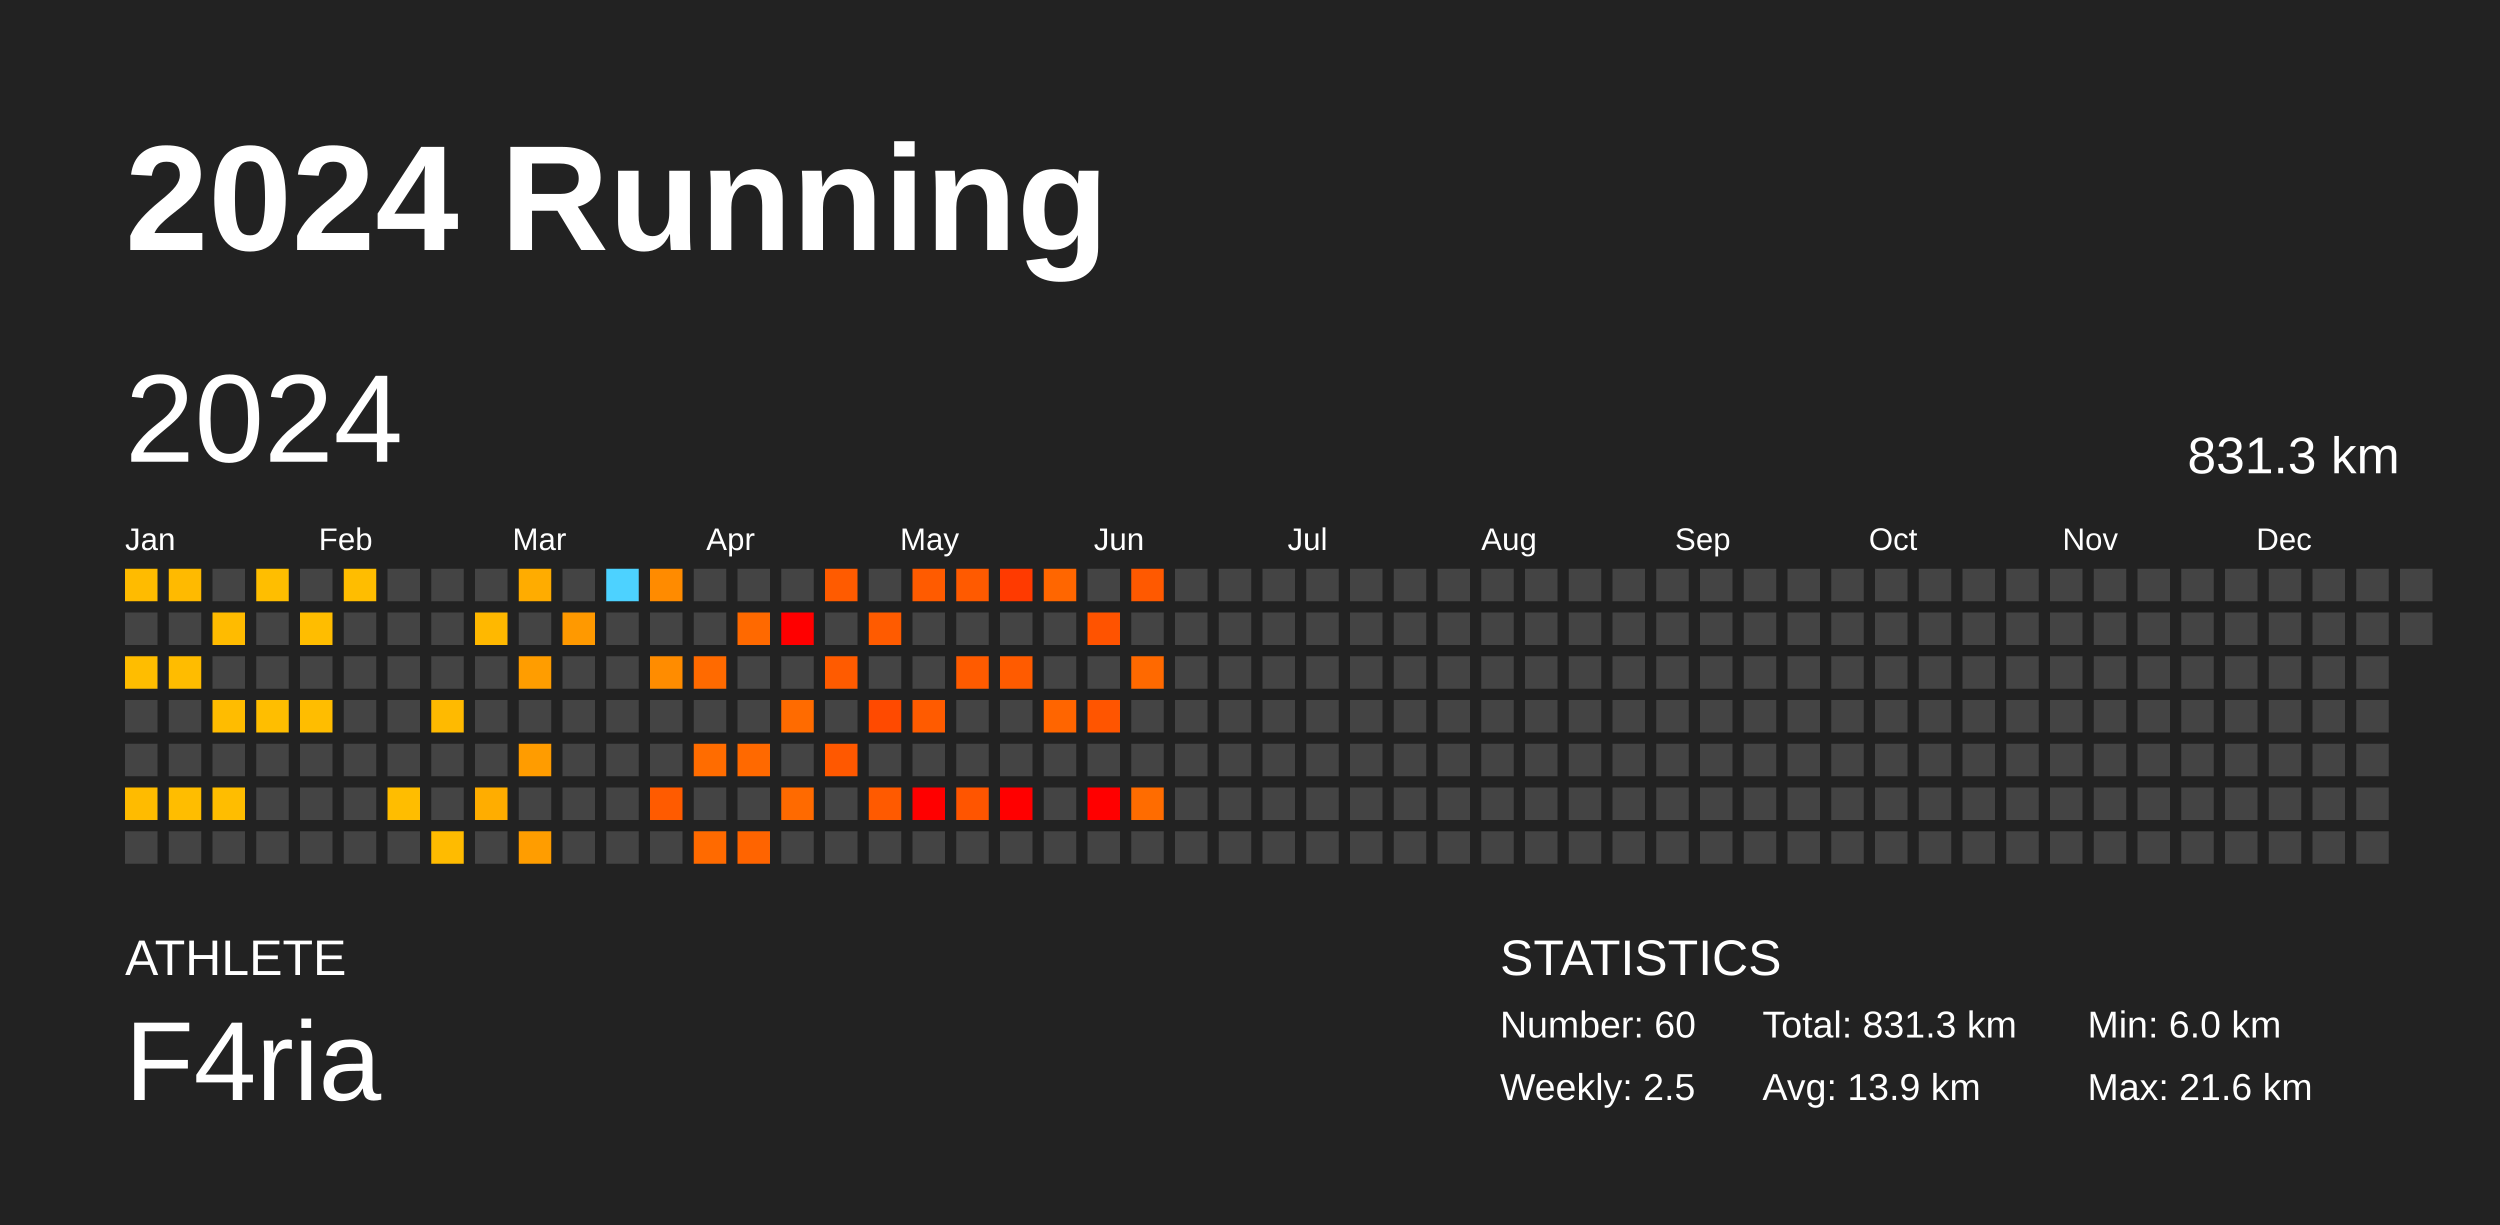
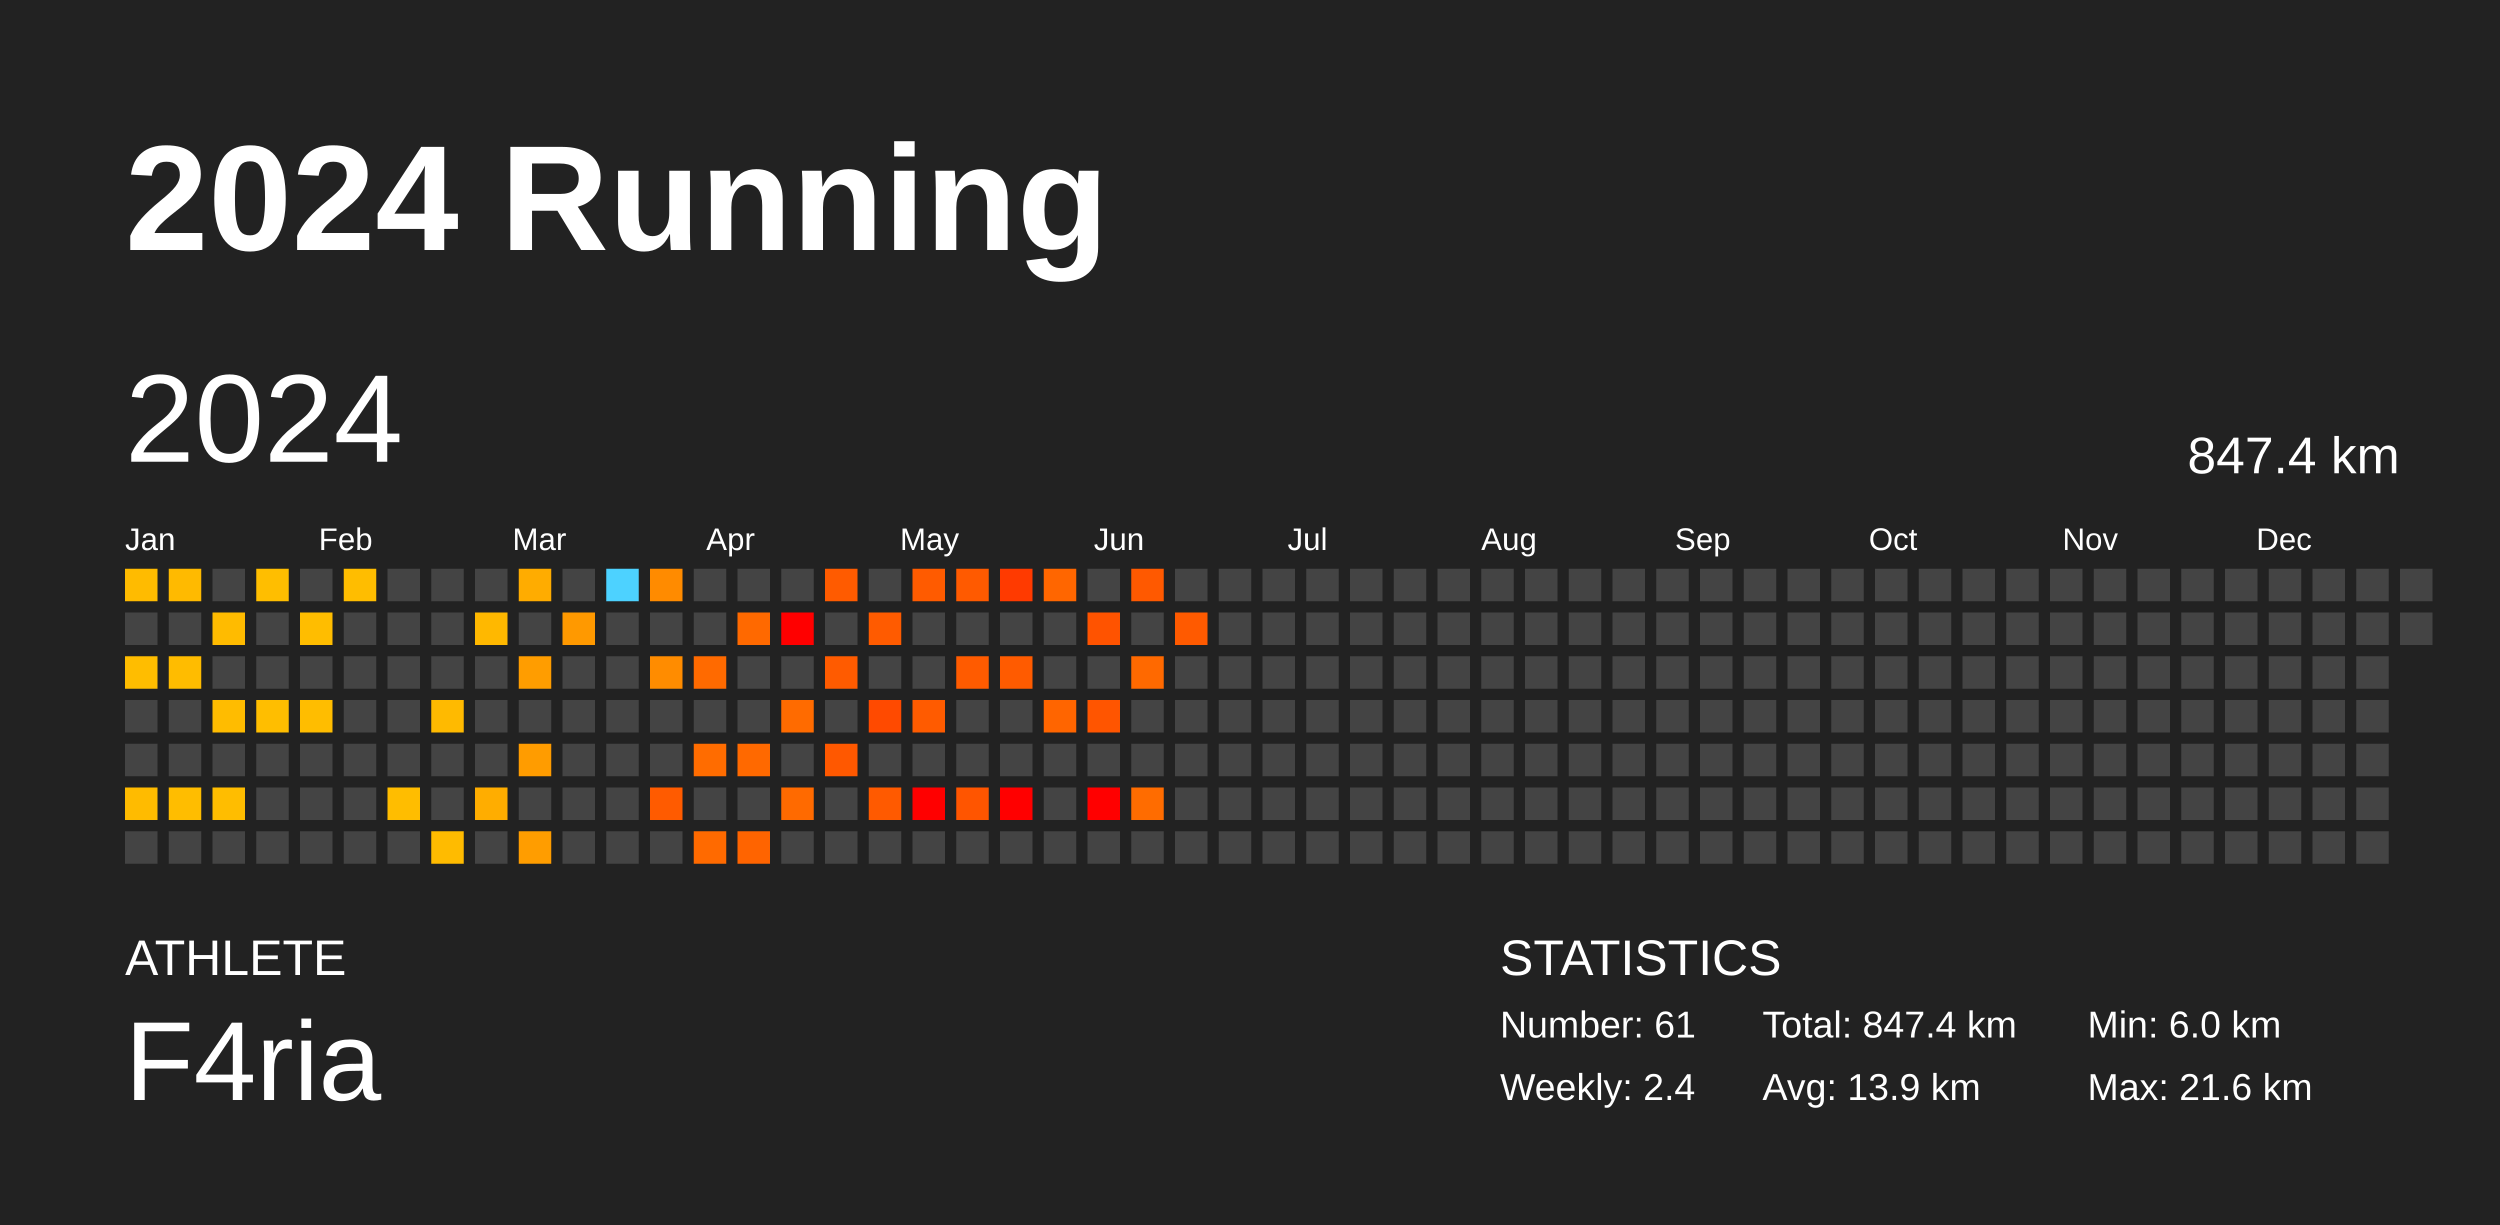
<svg xmlns="http://www.w3.org/2000/svg" baseProfile="full" height="98mm" version="1.1" viewBox="0,0,200,98" width="200mm">
  <defs />
  <rect fill="#222222" height="98" width="200" x="0" y="0" />
  <text fill="#FFFFFF" style="font-size:12px; font-family:Arial; font-weight:bold;" x="10" y="20">2024 Running</text>
  <text fill="#FFFFFF" style="font-size:4px; font-family:Arial" x="10" y="78">ATHLETE</text>
  <text fill="#FFFFFF" style="font-size:9px; font-family:Arial" x="10" y="88">F4ria</text>
  <text fill="#FFFFFF" style="font-size:4px; font-family:Arial" x="120" y="78">STATISTICS</text>
-   <text fill="#FFFFFF" style="font-size:3px; font-family:Arial" x="120" y="83">Number: 60</text>
-   <text fill="#FFFFFF" style="font-size:3px; font-family:Arial" x="120" y="88">Weekly: 2.5</text>
-   <text fill="#FFFFFF" style="font-size:3px; font-family:Arial" x="141" y="83">Total: 831.3 km</text>
+   <text fill="#FFFFFF" style="font-size:3px; font-family:Arial" x="120" y="83">Number: 61</text>
+   <text fill="#FFFFFF" style="font-size:3px; font-family:Arial" x="120" y="88">Weekly: 2.4</text>
+   <text fill="#FFFFFF" style="font-size:3px; font-family:Arial" x="141" y="83">Total: 847.4 km</text>
  <text fill="#FFFFFF" style="font-size:3px; font-family:Arial" x="141" y="88">Avg: 13.9 km</text>
  <text fill="#FFFFFF" style="font-size:3px; font-family:Arial" x="167" y="83">Min: 6.0 km</text>
  <text fill="#FFFFFF" style="font-size:3px; font-family:Arial" x="167" y="88">Max: 21.6 km</text>
  <text dominant-baseline="hanging" fill="#FFFFFF" style="font-size:10.0px; font-family:Arial;" x="10" y="30">2024</text>
-   <text dominant-baseline="hanging" fill="#FFFFFF" style="font-size:4.125px; font-family:Arial;" x="175" y="35">831.3 km</text>
+   <text dominant-baseline="hanging" fill="#FFFFFF" style="font-size:4.125px; font-family:Arial;" x="175" y="35">847.4 km</text>
  <text fill="#FFFFFF" style="font-size:2.5px; font-family:Arial" x="10.0" y="44">Jan</text>
  <text fill="#FFFFFF" style="font-size:2.5px; font-family:Arial" x="25.5" y="44">Feb</text>
  <text fill="#FFFFFF" style="font-size:2.5px; font-family:Arial" x="41.0" y="44">Mar</text>
  <text fill="#FFFFFF" style="font-size:2.5px; font-family:Arial" x="56.5" y="44">Apr</text>
  <text fill="#FFFFFF" style="font-size:2.5px; font-family:Arial" x="72.0" y="44">May</text>
  <text fill="#FFFFFF" style="font-size:2.5px; font-family:Arial" x="87.5" y="44">Jun</text>
  <text fill="#FFFFFF" style="font-size:2.5px; font-family:Arial" x="103.0" y="44">Jul</text>
  <text fill="#FFFFFF" style="font-size:2.5px; font-family:Arial" x="118.5" y="44">Aug</text>
  <text fill="#FFFFFF" style="font-size:2.5px; font-family:Arial" x="134.0" y="44">Sep</text>
  <text fill="#FFFFFF" style="font-size:2.5px; font-family:Arial" x="149.5" y="44">Oct</text>
  <text fill="#FFFFFF" style="font-size:2.5px; font-family:Arial" x="165.0" y="44">Nov</text>
  <text fill="#FFFFFF" style="font-size:2.5px; font-family:Arial" x="180.5" y="44">Dec</text>
  <rect fill="#ffbb00" height="2.6" width="2.6" x="10.0" y="45.5" />
  <rect fill="#444444" height="2.6" width="2.6" x="10.0" y="49.0" />
  <rect fill="#ffbd00" height="2.6" width="2.6" x="10.0" y="52.5" />
  <rect fill="#444444" height="2.6" width="2.6" x="10.0" y="56.0" />
  <rect fill="#444444" height="2.6" width="2.6" x="10.0" y="59.5" />
  <rect fill="#ffbb00" height="2.6" width="2.6" x="10.0" y="63.0" />
  <rect fill="#444444" height="2.6" width="2.6" x="10.0" y="66.5" />
  <rect fill="#ffba00" height="2.6" width="2.6" x="13.5" y="45.5" />
  <rect fill="#444444" height="2.6" width="2.6" x="13.5" y="49.0" />
  <rect fill="#ffbc00" height="2.6" width="2.6" x="13.5" y="52.5" />
  <rect fill="#444444" height="2.6" width="2.6" x="13.5" y="56.0" />
  <rect fill="#444444" height="2.6" width="2.6" x="13.5" y="59.5" />
  <rect fill="#ffbd00" height="2.6" width="2.6" x="13.5" y="63.0" />
  <rect fill="#444444" height="2.6" width="2.6" x="13.5" y="66.5" />
  <rect fill="#444444" height="2.6" width="2.6" x="17.0" y="45.5" />
  <rect fill="#ffbb00" height="2.6" width="2.6" x="17.0" y="49.0" />
  <rect fill="#444444" height="2.6" width="2.6" x="17.0" y="52.5" />
  <rect fill="#ffbc00" height="2.6" width="2.6" x="17.0" y="56.0" />
  <rect fill="#444444" height="2.6" width="2.6" x="17.0" y="59.5" />
  <rect fill="#ffbd00" height="2.6" width="2.6" x="17.0" y="63.0" />
  <rect fill="#444444" height="2.6" width="2.6" x="17.0" y="66.5" />
  <rect fill="#ffbe00" height="2.6" width="2.6" x="20.5" y="45.5" />
  <rect fill="#444444" height="2.6" width="2.6" x="20.5" y="49.0" />
  <rect fill="#444444" height="2.6" width="2.6" x="20.5" y="52.5" />
  <rect fill="#ffbe00" height="2.6" width="2.6" x="20.5" y="56.0" />
  <rect fill="#444444" height="2.6" width="2.6" x="20.5" y="59.5" />
  <rect fill="#444444" height="2.6" width="2.6" x="20.5" y="63.0" />
  <rect fill="#444444" height="2.6" width="2.6" x="20.5" y="66.5" />
  <rect fill="#444444" height="2.6" width="2.6" x="24.0" y="45.5" />
  <rect fill="#ffbd00" height="2.6" width="2.6" x="24.0" y="49.0" />
  <rect fill="#444444" height="2.6" width="2.6" x="24.0" y="52.5" />
  <rect fill="#ffbd00" height="2.6" width="2.6" x="24.0" y="56.0" />
  <rect fill="#444444" height="2.6" width="2.6" x="24.0" y="59.5" />
  <rect fill="#444444" height="2.6" width="2.6" x="24.0" y="63.0" />
  <rect fill="#444444" height="2.6" width="2.6" x="24.0" y="66.5" />
  <rect fill="#ffbd00" height="2.6" width="2.6" x="27.5" y="45.5" />
  <rect fill="#444444" height="2.6" width="2.6" x="27.5" y="49.0" />
  <rect fill="#444444" height="2.6" width="2.6" x="27.5" y="52.5" />
  <rect fill="#444444" height="2.6" width="2.6" x="27.5" y="56.0" />
  <rect fill="#444444" height="2.6" width="2.6" x="27.5" y="59.5" />
  <rect fill="#444444" height="2.6" width="2.6" x="27.5" y="63.0" />
  <rect fill="#444444" height="2.6" width="2.6" x="27.5" y="66.5" />
  <rect fill="#444444" height="2.6" width="2.6" x="31.0" y="45.5" />
  <rect fill="#444444" height="2.6" width="2.6" x="31.0" y="49.0" />
  <rect fill="#444444" height="2.6" width="2.6" x="31.0" y="52.5" />
  <rect fill="#444444" height="2.6" width="2.6" x="31.0" y="56.0" />
  <rect fill="#444444" height="2.6" width="2.6" x="31.0" y="59.5" />
  <rect fill="#ffbd00" height="2.6" width="2.6" x="31.0" y="63.0" />
  <rect fill="#444444" height="2.6" width="2.6" x="31.0" y="66.5" />
  <rect fill="#444444" height="2.6" width="2.6" x="34.5" y="45.5" />
  <rect fill="#444444" height="2.6" width="2.6" x="34.5" y="49.0" />
  <rect fill="#444444" height="2.6" width="2.6" x="34.5" y="52.5" />
  <rect fill="#ffba00" height="2.6" width="2.6" x="34.5" y="56.0" />
  <rect fill="#444444" height="2.6" width="2.6" x="34.5" y="59.5" />
  <rect fill="#444444" height="2.6" width="2.6" x="34.5" y="63.0" />
  <rect fill="#ffbb00" height="2.6" width="2.6" x="34.5" y="66.5" />
  <rect fill="#444444" height="2.6" width="2.6" x="38.0" y="45.5" />
  <rect fill="#ffb800" height="2.6" width="2.6" x="38.0" y="49.0" />
  <rect fill="#444444" height="2.6" width="2.6" x="38.0" y="52.5" />
  <rect fill="#444444" height="2.6" width="2.6" x="38.0" y="56.0" />
  <rect fill="#444444" height="2.6" width="2.6" x="38.0" y="59.5" />
  <rect fill="#ffad00" height="2.6" width="2.6" x="38.0" y="63.0" />
  <rect fill="#444444" height="2.6" width="2.6" x="38.0" y="66.5" />
  <rect fill="#ffac00" height="2.6" width="2.6" x="41.5" y="45.5" />
  <rect fill="#444444" height="2.6" width="2.6" x="41.5" y="49.0" />
  <rect fill="#ff9d00" height="2.6" width="2.6" x="41.5" y="52.5" />
  <rect fill="#444444" height="2.6" width="2.6" x="41.5" y="56.0" />
  <rect fill="#ff9c00" height="2.6" width="2.6" x="41.5" y="59.5" />
  <rect fill="#444444" height="2.6" width="2.6" x="41.5" y="63.0" />
  <rect fill="#ff9d00" height="2.6" width="2.6" x="41.5" y="66.5" />
  <rect fill="#444444" height="2.6" width="2.6" x="45.0" y="45.5" />
  <rect fill="#ff9900" height="2.6" width="2.6" x="45.0" y="49.0" />
  <rect fill="#444444" height="2.6" width="2.6" x="45.0" y="52.5" />
  <rect fill="#444444" height="2.6" width="2.6" x="45.0" y="56.0" />
  <rect fill="#444444" height="2.6" width="2.6" x="45.0" y="59.5" />
  <rect fill="#444444" height="2.6" width="2.6" x="45.0" y="63.0" />
  <rect fill="#444444" height="2.6" width="2.6" x="45.0" y="66.5" />
  <rect fill="#4dd2ff" height="2.6" width="2.6" x="48.5" y="45.5" />
  <rect fill="#444444" height="2.6" width="2.6" x="48.5" y="49.0" />
  <rect fill="#444444" height="2.6" width="2.6" x="48.5" y="52.5" />
  <rect fill="#444444" height="2.6" width="2.6" x="48.5" y="56.0" />
  <rect fill="#444444" height="2.6" width="2.6" x="48.5" y="59.5" />
  <rect fill="#444444" height="2.6" width="2.6" x="48.5" y="63.0" />
  <rect fill="#444444" height="2.6" width="2.6" x="48.5" y="66.5" />
  <rect fill="#ff8b00" height="2.6" width="2.6" x="52.0" y="45.5" />
  <rect fill="#444444" height="2.6" width="2.6" x="52.0" y="49.0" />
  <rect fill="#ff8c00" height="2.6" width="2.6" x="52.0" y="52.5" />
  <rect fill="#444444" height="2.6" width="2.6" x="52.0" y="56.0" />
  <rect fill="#444444" height="2.6" width="2.6" x="52.0" y="59.5" />
  <rect fill="#ff5b00" height="2.6" width="2.6" x="52.0" y="63.0" />
  <rect fill="#444444" height="2.6" width="2.6" x="52.0" y="66.5" />
  <rect fill="#444444" height="2.6" width="2.6" x="55.5" y="45.5" />
  <rect fill="#444444" height="2.6" width="2.6" x="55.5" y="49.0" />
  <rect fill="#ff6a00" height="2.6" width="2.6" x="55.5" y="52.5" />
  <rect fill="#444444" height="2.6" width="2.6" x="55.5" y="56.0" />
  <rect fill="#ff6c00" height="2.6" width="2.6" x="55.5" y="59.5" />
  <rect fill="#444444" height="2.6" width="2.6" x="55.5" y="63.0" />
  <rect fill="#ff6a00" height="2.6" width="2.6" x="55.5" y="66.5" />
  <rect fill="#444444" height="2.6" width="2.6" x="59.0" y="45.5" />
  <rect fill="#ff6900" height="2.6" width="2.6" x="59.0" y="49.0" />
  <rect fill="#444444" height="2.6" width="2.6" x="59.0" y="52.5" />
  <rect fill="#444444" height="2.6" width="2.6" x="59.0" y="56.0" />
  <rect fill="#ff6900" height="2.6" width="2.6" x="59.0" y="59.5" />
  <rect fill="#444444" height="2.6" width="2.6" x="59.0" y="63.0" />
  <rect fill="#ff6400" height="2.6" width="2.6" x="59.0" y="66.5" />
  <rect fill="#444444" height="2.6" width="2.6" x="62.5" y="45.5" />
  <rect fill="red" height="2.6" width="2.6" x="62.5" y="49.0" />
  <rect fill="#444444" height="2.6" width="2.6" x="62.5" y="52.5" />
  <rect fill="#ff6b00" height="2.6" width="2.6" x="62.5" y="56.0" />
  <rect fill="#444444" height="2.6" width="2.6" x="62.5" y="59.5" />
  <rect fill="#ff6a00" height="2.6" width="2.6" x="62.5" y="63.0" />
  <rect fill="#444444" height="2.6" width="2.6" x="62.5" y="66.5" />
  <rect fill="#ff5b00" height="2.6" width="2.6" x="66.0" y="45.5" />
  <rect fill="#444444" height="2.6" width="2.6" x="66.0" y="49.0" />
  <rect fill="#ff5b00" height="2.6" width="2.6" x="66.0" y="52.5" />
  <rect fill="#444444" height="2.6" width="2.6" x="66.0" y="56.0" />
  <rect fill="#ff5800" height="2.6" width="2.6" x="66.0" y="59.5" />
  <rect fill="#444444" height="2.6" width="2.6" x="66.0" y="63.0" />
  <rect fill="#444444" height="2.6" width="2.6" x="66.0" y="66.5" />
  <rect fill="#444444" height="2.6" width="2.6" x="69.5" y="45.5" />
  <rect fill="#ff5b00" height="2.6" width="2.6" x="69.5" y="49.0" />
  <rect fill="#444444" height="2.6" width="2.6" x="69.5" y="52.5" />
  <rect fill="#ff4a00" height="2.6" width="2.6" x="69.5" y="56.0" />
  <rect fill="#444444" height="2.6" width="2.6" x="69.5" y="59.5" />
  <rect fill="#ff5a00" height="2.6" width="2.6" x="69.5" y="63.0" />
  <rect fill="#444444" height="2.6" width="2.6" x="69.5" y="66.5" />
  <rect fill="#ff5b00" height="2.6" width="2.6" x="73.0" y="45.5" />
  <rect fill="#444444" height="2.6" width="2.6" x="73.0" y="49.0" />
  <rect fill="#444444" height="2.6" width="2.6" x="73.0" y="52.5" />
  <rect fill="#ff5b00" height="2.6" width="2.6" x="73.0" y="56.0" />
  <rect fill="#444444" height="2.6" width="2.6" x="73.0" y="59.5" />
  <rect fill="red" height="2.6" width="2.6" x="73.0" y="63.0" />
  <rect fill="#444444" height="2.6" width="2.6" x="73.0" y="66.5" />
  <rect fill="#ff5a00" height="2.6" width="2.6" x="76.5" y="45.5" />
  <rect fill="#444444" height="2.6" width="2.6" x="76.5" y="49.0" />
  <rect fill="#ff5b00" height="2.6" width="2.6" x="76.5" y="52.5" />
  <rect fill="#444444" height="2.6" width="2.6" x="76.5" y="56.0" />
  <rect fill="#444444" height="2.6" width="2.6" x="76.5" y="59.5" />
  <rect fill="#ff5500" height="2.6" width="2.6" x="76.5" y="63.0" />
  <rect fill="#444444" height="2.6" width="2.6" x="76.5" y="66.5" />
  <rect fill="#ff3a00" height="2.6" width="2.6" x="80.0" y="45.5" />
  <rect fill="#444444" height="2.6" width="2.6" x="80.0" y="49.0" />
  <rect fill="#ff5b00" height="2.6" width="2.6" x="80.0" y="52.5" />
  <rect fill="#444444" height="2.6" width="2.6" x="80.0" y="56.0" />
  <rect fill="#444444" height="2.6" width="2.6" x="80.0" y="59.5" />
  <rect fill="red" height="2.6" width="2.6" x="80.0" y="63.0" />
  <rect fill="#444444" height="2.6" width="2.6" x="80.0" y="66.5" />
  <rect fill="#ff6600" height="2.6" width="2.6" x="83.5" y="45.5" />
  <rect fill="#444444" height="2.6" width="2.6" x="83.5" y="49.0" />
  <rect fill="#444444" height="2.6" width="2.6" x="83.5" y="52.5" />
  <rect fill="#ff6500" height="2.6" width="2.6" x="83.5" y="56.0" />
  <rect fill="#444444" height="2.6" width="2.6" x="83.5" y="59.5" />
  <rect fill="#444444" height="2.6" width="2.6" x="83.5" y="63.0" />
  <rect fill="#444444" height="2.6" width="2.6" x="83.5" y="66.5" />
  <rect fill="#444444" height="2.6" width="2.6" x="87.0" y="45.5" />
  <rect fill="#ff5300" height="2.6" width="2.6" x="87.0" y="49.0" />
  <rect fill="#444444" height="2.6" width="2.6" x="87.0" y="52.5" />
  <rect fill="#ff5500" height="2.6" width="2.6" x="87.0" y="56.0" />
  <rect fill="#444444" height="2.6" width="2.6" x="87.0" y="59.5" />
  <rect fill="red" height="2.6" width="2.6" x="87.0" y="63.0" />
  <rect fill="#444444" height="2.6" width="2.6" x="87.0" y="66.5" />
  <rect fill="#ff5900" height="2.6" width="2.6" x="90.5" y="45.5" />
  <rect fill="#444444" height="2.6" width="2.6" x="90.5" y="49.0" />
  <rect fill="#ff6900" height="2.6" width="2.6" x="90.5" y="52.5" />
  <rect fill="#444444" height="2.6" width="2.6" x="90.5" y="56.0" />
  <rect fill="#444444" height="2.6" width="2.6" x="90.5" y="59.5" />
  <rect fill="#ff6c00" height="2.6" width="2.6" x="90.5" y="63.0" />
  <rect fill="#444444" height="2.6" width="2.6" x="90.5" y="66.5" />
  <rect fill="#444444" height="2.6" width="2.6" x="94.0" y="45.5" />
-   <rect fill="#444444" height="2.6" width="2.6" x="94.0" y="49.0" />
+   <rect fill="#ff5a00" height="2.6" width="2.6" x="94.0" y="49.0" />
  <rect fill="#444444" height="2.6" width="2.6" x="94.0" y="52.5" />
  <rect fill="#444444" height="2.6" width="2.6" x="94.0" y="56.0" />
  <rect fill="#444444" height="2.6" width="2.6" x="94.0" y="59.5" />
  <rect fill="#444444" height="2.6" width="2.6" x="94.0" y="63.0" />
  <rect fill="#444444" height="2.6" width="2.6" x="94.0" y="66.5" />
  <rect fill="#444444" height="2.6" width="2.6" x="97.5" y="45.5" />
  <rect fill="#444444" height="2.6" width="2.6" x="97.5" y="49.0" />
  <rect fill="#444444" height="2.6" width="2.6" x="97.5" y="52.5" />
  <rect fill="#444444" height="2.6" width="2.6" x="97.5" y="56.0" />
  <rect fill="#444444" height="2.6" width="2.6" x="97.5" y="59.5" />
  <rect fill="#444444" height="2.6" width="2.6" x="97.5" y="63.0" />
  <rect fill="#444444" height="2.6" width="2.6" x="97.5" y="66.5" />
  <rect fill="#444444" height="2.6" width="2.6" x="101.0" y="45.5" />
  <rect fill="#444444" height="2.6" width="2.6" x="101.0" y="49.0" />
  <rect fill="#444444" height="2.6" width="2.6" x="101.0" y="52.5" />
  <rect fill="#444444" height="2.6" width="2.6" x="101.0" y="56.0" />
  <rect fill="#444444" height="2.6" width="2.6" x="101.0" y="59.5" />
  <rect fill="#444444" height="2.6" width="2.6" x="101.0" y="63.0" />
  <rect fill="#444444" height="2.6" width="2.6" x="101.0" y="66.5" />
  <rect fill="#444444" height="2.6" width="2.6" x="104.5" y="45.5" />
  <rect fill="#444444" height="2.6" width="2.6" x="104.5" y="49.0" />
  <rect fill="#444444" height="2.6" width="2.6" x="104.5" y="52.5" />
  <rect fill="#444444" height="2.6" width="2.6" x="104.5" y="56.0" />
  <rect fill="#444444" height="2.6" width="2.6" x="104.5" y="59.5" />
  <rect fill="#444444" height="2.6" width="2.6" x="104.5" y="63.0" />
  <rect fill="#444444" height="2.6" width="2.6" x="104.5" y="66.5" />
  <rect fill="#444444" height="2.6" width="2.6" x="108.0" y="45.5" />
  <rect fill="#444444" height="2.6" width="2.6" x="108.0" y="49.0" />
  <rect fill="#444444" height="2.6" width="2.6" x="108.0" y="52.5" />
  <rect fill="#444444" height="2.6" width="2.6" x="108.0" y="56.0" />
  <rect fill="#444444" height="2.6" width="2.6" x="108.0" y="59.5" />
  <rect fill="#444444" height="2.6" width="2.6" x="108.0" y="63.0" />
  <rect fill="#444444" height="2.6" width="2.6" x="108.0" y="66.5" />
  <rect fill="#444444" height="2.6" width="2.6" x="111.5" y="45.5" />
  <rect fill="#444444" height="2.6" width="2.6" x="111.5" y="49.0" />
  <rect fill="#444444" height="2.6" width="2.6" x="111.5" y="52.5" />
  <rect fill="#444444" height="2.6" width="2.6" x="111.5" y="56.0" />
  <rect fill="#444444" height="2.6" width="2.6" x="111.5" y="59.5" />
  <rect fill="#444444" height="2.6" width="2.6" x="111.5" y="63.0" />
  <rect fill="#444444" height="2.6" width="2.6" x="111.5" y="66.5" />
  <rect fill="#444444" height="2.6" width="2.6" x="115.0" y="45.5" />
  <rect fill="#444444" height="2.6" width="2.6" x="115.0" y="49.0" />
  <rect fill="#444444" height="2.6" width="2.6" x="115.0" y="52.5" />
  <rect fill="#444444" height="2.6" width="2.6" x="115.0" y="56.0" />
  <rect fill="#444444" height="2.6" width="2.6" x="115.0" y="59.5" />
  <rect fill="#444444" height="2.6" width="2.6" x="115.0" y="63.0" />
  <rect fill="#444444" height="2.6" width="2.6" x="115.0" y="66.5" />
  <rect fill="#444444" height="2.6" width="2.6" x="118.5" y="45.5" />
  <rect fill="#444444" height="2.6" width="2.6" x="118.5" y="49.0" />
  <rect fill="#444444" height="2.6" width="2.6" x="118.5" y="52.5" />
  <rect fill="#444444" height="2.6" width="2.6" x="118.5" y="56.0" />
  <rect fill="#444444" height="2.6" width="2.6" x="118.5" y="59.5" />
  <rect fill="#444444" height="2.6" width="2.6" x="118.5" y="63.0" />
  <rect fill="#444444" height="2.6" width="2.6" x="118.5" y="66.5" />
  <rect fill="#444444" height="2.6" width="2.6" x="122.0" y="45.5" />
  <rect fill="#444444" height="2.6" width="2.6" x="122.0" y="49.0" />
  <rect fill="#444444" height="2.6" width="2.6" x="122.0" y="52.5" />
  <rect fill="#444444" height="2.6" width="2.6" x="122.0" y="56.0" />
  <rect fill="#444444" height="2.6" width="2.6" x="122.0" y="59.5" />
  <rect fill="#444444" height="2.6" width="2.6" x="122.0" y="63.0" />
  <rect fill="#444444" height="2.6" width="2.6" x="122.0" y="66.5" />
  <rect fill="#444444" height="2.6" width="2.6" x="125.5" y="45.5" />
  <rect fill="#444444" height="2.6" width="2.6" x="125.5" y="49.0" />
  <rect fill="#444444" height="2.6" width="2.6" x="125.5" y="52.5" />
  <rect fill="#444444" height="2.6" width="2.6" x="125.5" y="56.0" />
  <rect fill="#444444" height="2.6" width="2.6" x="125.5" y="59.5" />
  <rect fill="#444444" height="2.6" width="2.6" x="125.5" y="63.0" />
  <rect fill="#444444" height="2.6" width="2.6" x="125.5" y="66.5" />
  <rect fill="#444444" height="2.6" width="2.6" x="129.0" y="45.5" />
  <rect fill="#444444" height="2.6" width="2.6" x="129.0" y="49.0" />
  <rect fill="#444444" height="2.6" width="2.6" x="129.0" y="52.5" />
  <rect fill="#444444" height="2.6" width="2.6" x="129.0" y="56.0" />
  <rect fill="#444444" height="2.6" width="2.6" x="129.0" y="59.5" />
  <rect fill="#444444" height="2.6" width="2.6" x="129.0" y="63.0" />
  <rect fill="#444444" height="2.6" width="2.6" x="129.0" y="66.5" />
  <rect fill="#444444" height="2.6" width="2.6" x="132.5" y="45.5" />
  <rect fill="#444444" height="2.6" width="2.6" x="132.5" y="49.0" />
  <rect fill="#444444" height="2.6" width="2.6" x="132.5" y="52.5" />
  <rect fill="#444444" height="2.6" width="2.6" x="132.5" y="56.0" />
  <rect fill="#444444" height="2.6" width="2.6" x="132.5" y="59.5" />
  <rect fill="#444444" height="2.6" width="2.6" x="132.5" y="63.0" />
  <rect fill="#444444" height="2.6" width="2.6" x="132.5" y="66.5" />
  <rect fill="#444444" height="2.6" width="2.6" x="136.0" y="45.5" />
  <rect fill="#444444" height="2.6" width="2.6" x="136.0" y="49.0" />
  <rect fill="#444444" height="2.6" width="2.6" x="136.0" y="52.5" />
  <rect fill="#444444" height="2.6" width="2.6" x="136.0" y="56.0" />
  <rect fill="#444444" height="2.6" width="2.6" x="136.0" y="59.5" />
  <rect fill="#444444" height="2.6" width="2.6" x="136.0" y="63.0" />
  <rect fill="#444444" height="2.6" width="2.6" x="136.0" y="66.5" />
  <rect fill="#444444" height="2.6" width="2.6" x="139.5" y="45.5" />
  <rect fill="#444444" height="2.6" width="2.6" x="139.5" y="49.0" />
  <rect fill="#444444" height="2.6" width="2.6" x="139.5" y="52.5" />
  <rect fill="#444444" height="2.6" width="2.6" x="139.5" y="56.0" />
  <rect fill="#444444" height="2.6" width="2.6" x="139.5" y="59.5" />
  <rect fill="#444444" height="2.6" width="2.6" x="139.5" y="63.0" />
  <rect fill="#444444" height="2.6" width="2.6" x="139.5" y="66.5" />
  <rect fill="#444444" height="2.6" width="2.6" x="143.0" y="45.5" />
  <rect fill="#444444" height="2.6" width="2.6" x="143.0" y="49.0" />
  <rect fill="#444444" height="2.6" width="2.6" x="143.0" y="52.5" />
  <rect fill="#444444" height="2.6" width="2.6" x="143.0" y="56.0" />
  <rect fill="#444444" height="2.6" width="2.6" x="143.0" y="59.5" />
  <rect fill="#444444" height="2.6" width="2.6" x="143.0" y="63.0" />
  <rect fill="#444444" height="2.6" width="2.6" x="143.0" y="66.5" />
  <rect fill="#444444" height="2.6" width="2.6" x="146.5" y="45.5" />
  <rect fill="#444444" height="2.6" width="2.6" x="146.5" y="49.0" />
  <rect fill="#444444" height="2.6" width="2.6" x="146.5" y="52.5" />
  <rect fill="#444444" height="2.6" width="2.6" x="146.5" y="56.0" />
  <rect fill="#444444" height="2.6" width="2.6" x="146.5" y="59.5" />
  <rect fill="#444444" height="2.6" width="2.6" x="146.5" y="63.0" />
  <rect fill="#444444" height="2.6" width="2.6" x="146.5" y="66.5" />
  <rect fill="#444444" height="2.6" width="2.6" x="150.0" y="45.5" />
  <rect fill="#444444" height="2.6" width="2.6" x="150.0" y="49.0" />
  <rect fill="#444444" height="2.6" width="2.6" x="150.0" y="52.5" />
  <rect fill="#444444" height="2.6" width="2.6" x="150.0" y="56.0" />
  <rect fill="#444444" height="2.6" width="2.6" x="150.0" y="59.5" />
  <rect fill="#444444" height="2.6" width="2.6" x="150.0" y="63.0" />
  <rect fill="#444444" height="2.6" width="2.6" x="150.0" y="66.5" />
  <rect fill="#444444" height="2.6" width="2.6" x="153.5" y="45.5" />
  <rect fill="#444444" height="2.6" width="2.6" x="153.5" y="49.0" />
  <rect fill="#444444" height="2.6" width="2.6" x="153.5" y="52.5" />
  <rect fill="#444444" height="2.6" width="2.6" x="153.5" y="56.0" />
  <rect fill="#444444" height="2.6" width="2.6" x="153.5" y="59.5" />
  <rect fill="#444444" height="2.6" width="2.6" x="153.5" y="63.0" />
  <rect fill="#444444" height="2.6" width="2.6" x="153.5" y="66.5" />
  <rect fill="#444444" height="2.6" width="2.6" x="157.0" y="45.5" />
  <rect fill="#444444" height="2.6" width="2.6" x="157.0" y="49.0" />
  <rect fill="#444444" height="2.6" width="2.6" x="157.0" y="52.5" />
  <rect fill="#444444" height="2.6" width="2.6" x="157.0" y="56.0" />
  <rect fill="#444444" height="2.6" width="2.6" x="157.0" y="59.5" />
  <rect fill="#444444" height="2.6" width="2.6" x="157.0" y="63.0" />
  <rect fill="#444444" height="2.6" width="2.6" x="157.0" y="66.5" />
  <rect fill="#444444" height="2.6" width="2.6" x="160.5" y="45.5" />
  <rect fill="#444444" height="2.6" width="2.6" x="160.5" y="49.0" />
  <rect fill="#444444" height="2.6" width="2.6" x="160.5" y="52.5" />
  <rect fill="#444444" height="2.6" width="2.6" x="160.5" y="56.0" />
  <rect fill="#444444" height="2.6" width="2.6" x="160.5" y="59.5" />
  <rect fill="#444444" height="2.6" width="2.6" x="160.5" y="63.0" />
  <rect fill="#444444" height="2.6" width="2.6" x="160.5" y="66.5" />
  <rect fill="#444444" height="2.6" width="2.6" x="164.0" y="45.5" />
  <rect fill="#444444" height="2.6" width="2.6" x="164.0" y="49.0" />
  <rect fill="#444444" height="2.6" width="2.6" x="164.0" y="52.5" />
  <rect fill="#444444" height="2.6" width="2.6" x="164.0" y="56.0" />
  <rect fill="#444444" height="2.6" width="2.6" x="164.0" y="59.5" />
  <rect fill="#444444" height="2.6" width="2.6" x="164.0" y="63.0" />
  <rect fill="#444444" height="2.6" width="2.6" x="164.0" y="66.5" />
  <rect fill="#444444" height="2.6" width="2.6" x="167.5" y="45.5" />
  <rect fill="#444444" height="2.6" width="2.6" x="167.5" y="49.0" />
  <rect fill="#444444" height="2.6" width="2.6" x="167.5" y="52.5" />
  <rect fill="#444444" height="2.6" width="2.6" x="167.5" y="56.0" />
  <rect fill="#444444" height="2.6" width="2.6" x="167.5" y="59.5" />
  <rect fill="#444444" height="2.6" width="2.6" x="167.5" y="63.0" />
  <rect fill="#444444" height="2.6" width="2.6" x="167.5" y="66.5" />
  <rect fill="#444444" height="2.6" width="2.6" x="171.0" y="45.5" />
  <rect fill="#444444" height="2.6" width="2.6" x="171.0" y="49.0" />
  <rect fill="#444444" height="2.6" width="2.6" x="171.0" y="52.5" />
  <rect fill="#444444" height="2.6" width="2.6" x="171.0" y="56.0" />
  <rect fill="#444444" height="2.6" width="2.6" x="171.0" y="59.5" />
  <rect fill="#444444" height="2.6" width="2.6" x="171.0" y="63.0" />
  <rect fill="#444444" height="2.6" width="2.6" x="171.0" y="66.5" />
  <rect fill="#444444" height="2.6" width="2.6" x="174.5" y="45.5" />
  <rect fill="#444444" height="2.6" width="2.6" x="174.5" y="49.0" />
  <rect fill="#444444" height="2.6" width="2.6" x="174.5" y="52.5" />
  <rect fill="#444444" height="2.6" width="2.6" x="174.5" y="56.0" />
  <rect fill="#444444" height="2.6" width="2.6" x="174.5" y="59.5" />
  <rect fill="#444444" height="2.6" width="2.6" x="174.5" y="63.0" />
  <rect fill="#444444" height="2.6" width="2.6" x="174.5" y="66.5" />
  <rect fill="#444444" height="2.6" width="2.6" x="178.0" y="45.5" />
  <rect fill="#444444" height="2.6" width="2.6" x="178.0" y="49.0" />
  <rect fill="#444444" height="2.6" width="2.6" x="178.0" y="52.5" />
  <rect fill="#444444" height="2.6" width="2.6" x="178.0" y="56.0" />
  <rect fill="#444444" height="2.6" width="2.6" x="178.0" y="59.5" />
  <rect fill="#444444" height="2.6" width="2.6" x="178.0" y="63.0" />
  <rect fill="#444444" height="2.6" width="2.6" x="178.0" y="66.5" />
  <rect fill="#444444" height="2.6" width="2.6" x="181.5" y="45.5" />
  <rect fill="#444444" height="2.6" width="2.6" x="181.5" y="49.0" />
  <rect fill="#444444" height="2.6" width="2.6" x="181.5" y="52.5" />
  <rect fill="#444444" height="2.6" width="2.6" x="181.5" y="56.0" />
  <rect fill="#444444" height="2.6" width="2.6" x="181.5" y="59.5" />
  <rect fill="#444444" height="2.6" width="2.6" x="181.5" y="63.0" />
  <rect fill="#444444" height="2.6" width="2.6" x="181.5" y="66.5" />
  <rect fill="#444444" height="2.6" width="2.6" x="185.0" y="45.5" />
  <rect fill="#444444" height="2.6" width="2.6" x="185.0" y="49.0" />
  <rect fill="#444444" height="2.6" width="2.6" x="185.0" y="52.5" />
  <rect fill="#444444" height="2.6" width="2.6" x="185.0" y="56.0" />
  <rect fill="#444444" height="2.6" width="2.6" x="185.0" y="59.5" />
  <rect fill="#444444" height="2.6" width="2.6" x="185.0" y="63.0" />
  <rect fill="#444444" height="2.6" width="2.6" x="185.0" y="66.5" />
  <rect fill="#444444" height="2.6" width="2.6" x="188.5" y="45.5" />
  <rect fill="#444444" height="2.6" width="2.6" x="188.5" y="49.0" />
  <rect fill="#444444" height="2.6" width="2.6" x="188.5" y="52.5" />
  <rect fill="#444444" height="2.6" width="2.6" x="188.5" y="56.0" />
  <rect fill="#444444" height="2.6" width="2.6" x="188.5" y="59.5" />
  <rect fill="#444444" height="2.6" width="2.6" x="188.5" y="63.0" />
  <rect fill="#444444" height="2.6" width="2.6" x="188.5" y="66.5" />
  <rect fill="#444444" height="2.6" width="2.6" x="192.0" y="45.5" />
  <rect fill="#444444" height="2.6" width="2.6" x="192.0" y="49.0" />
</svg>
